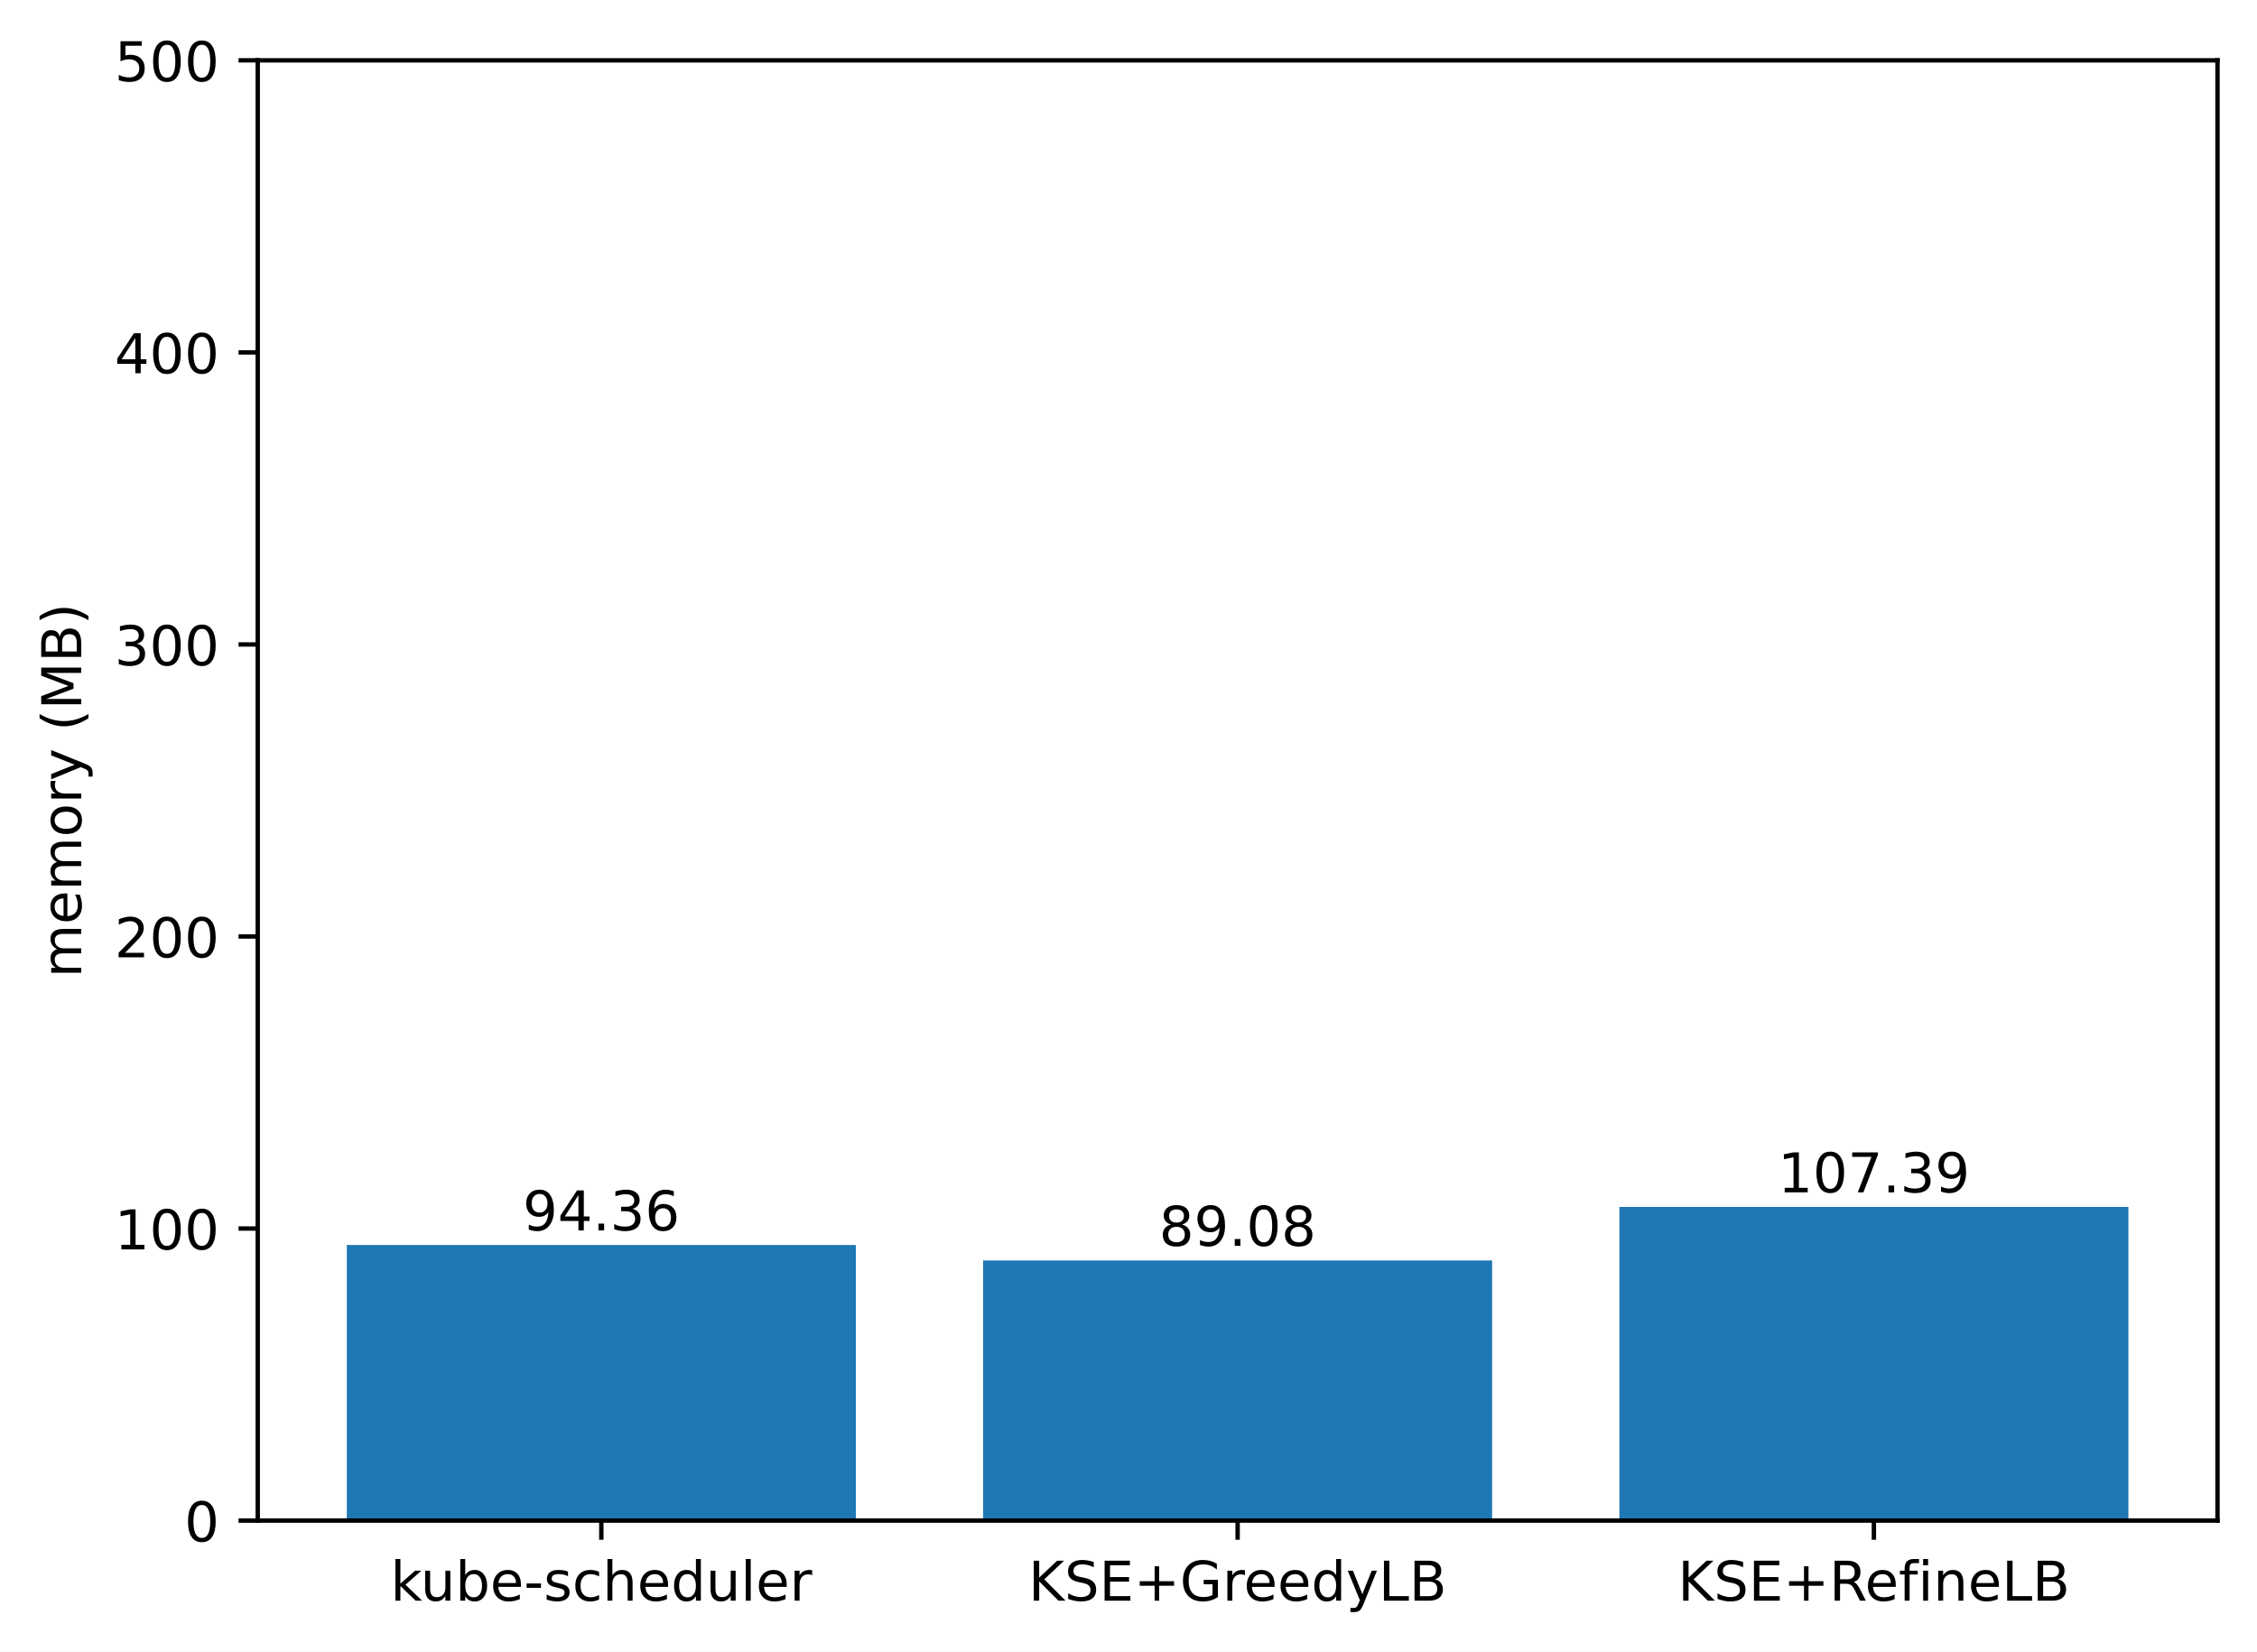
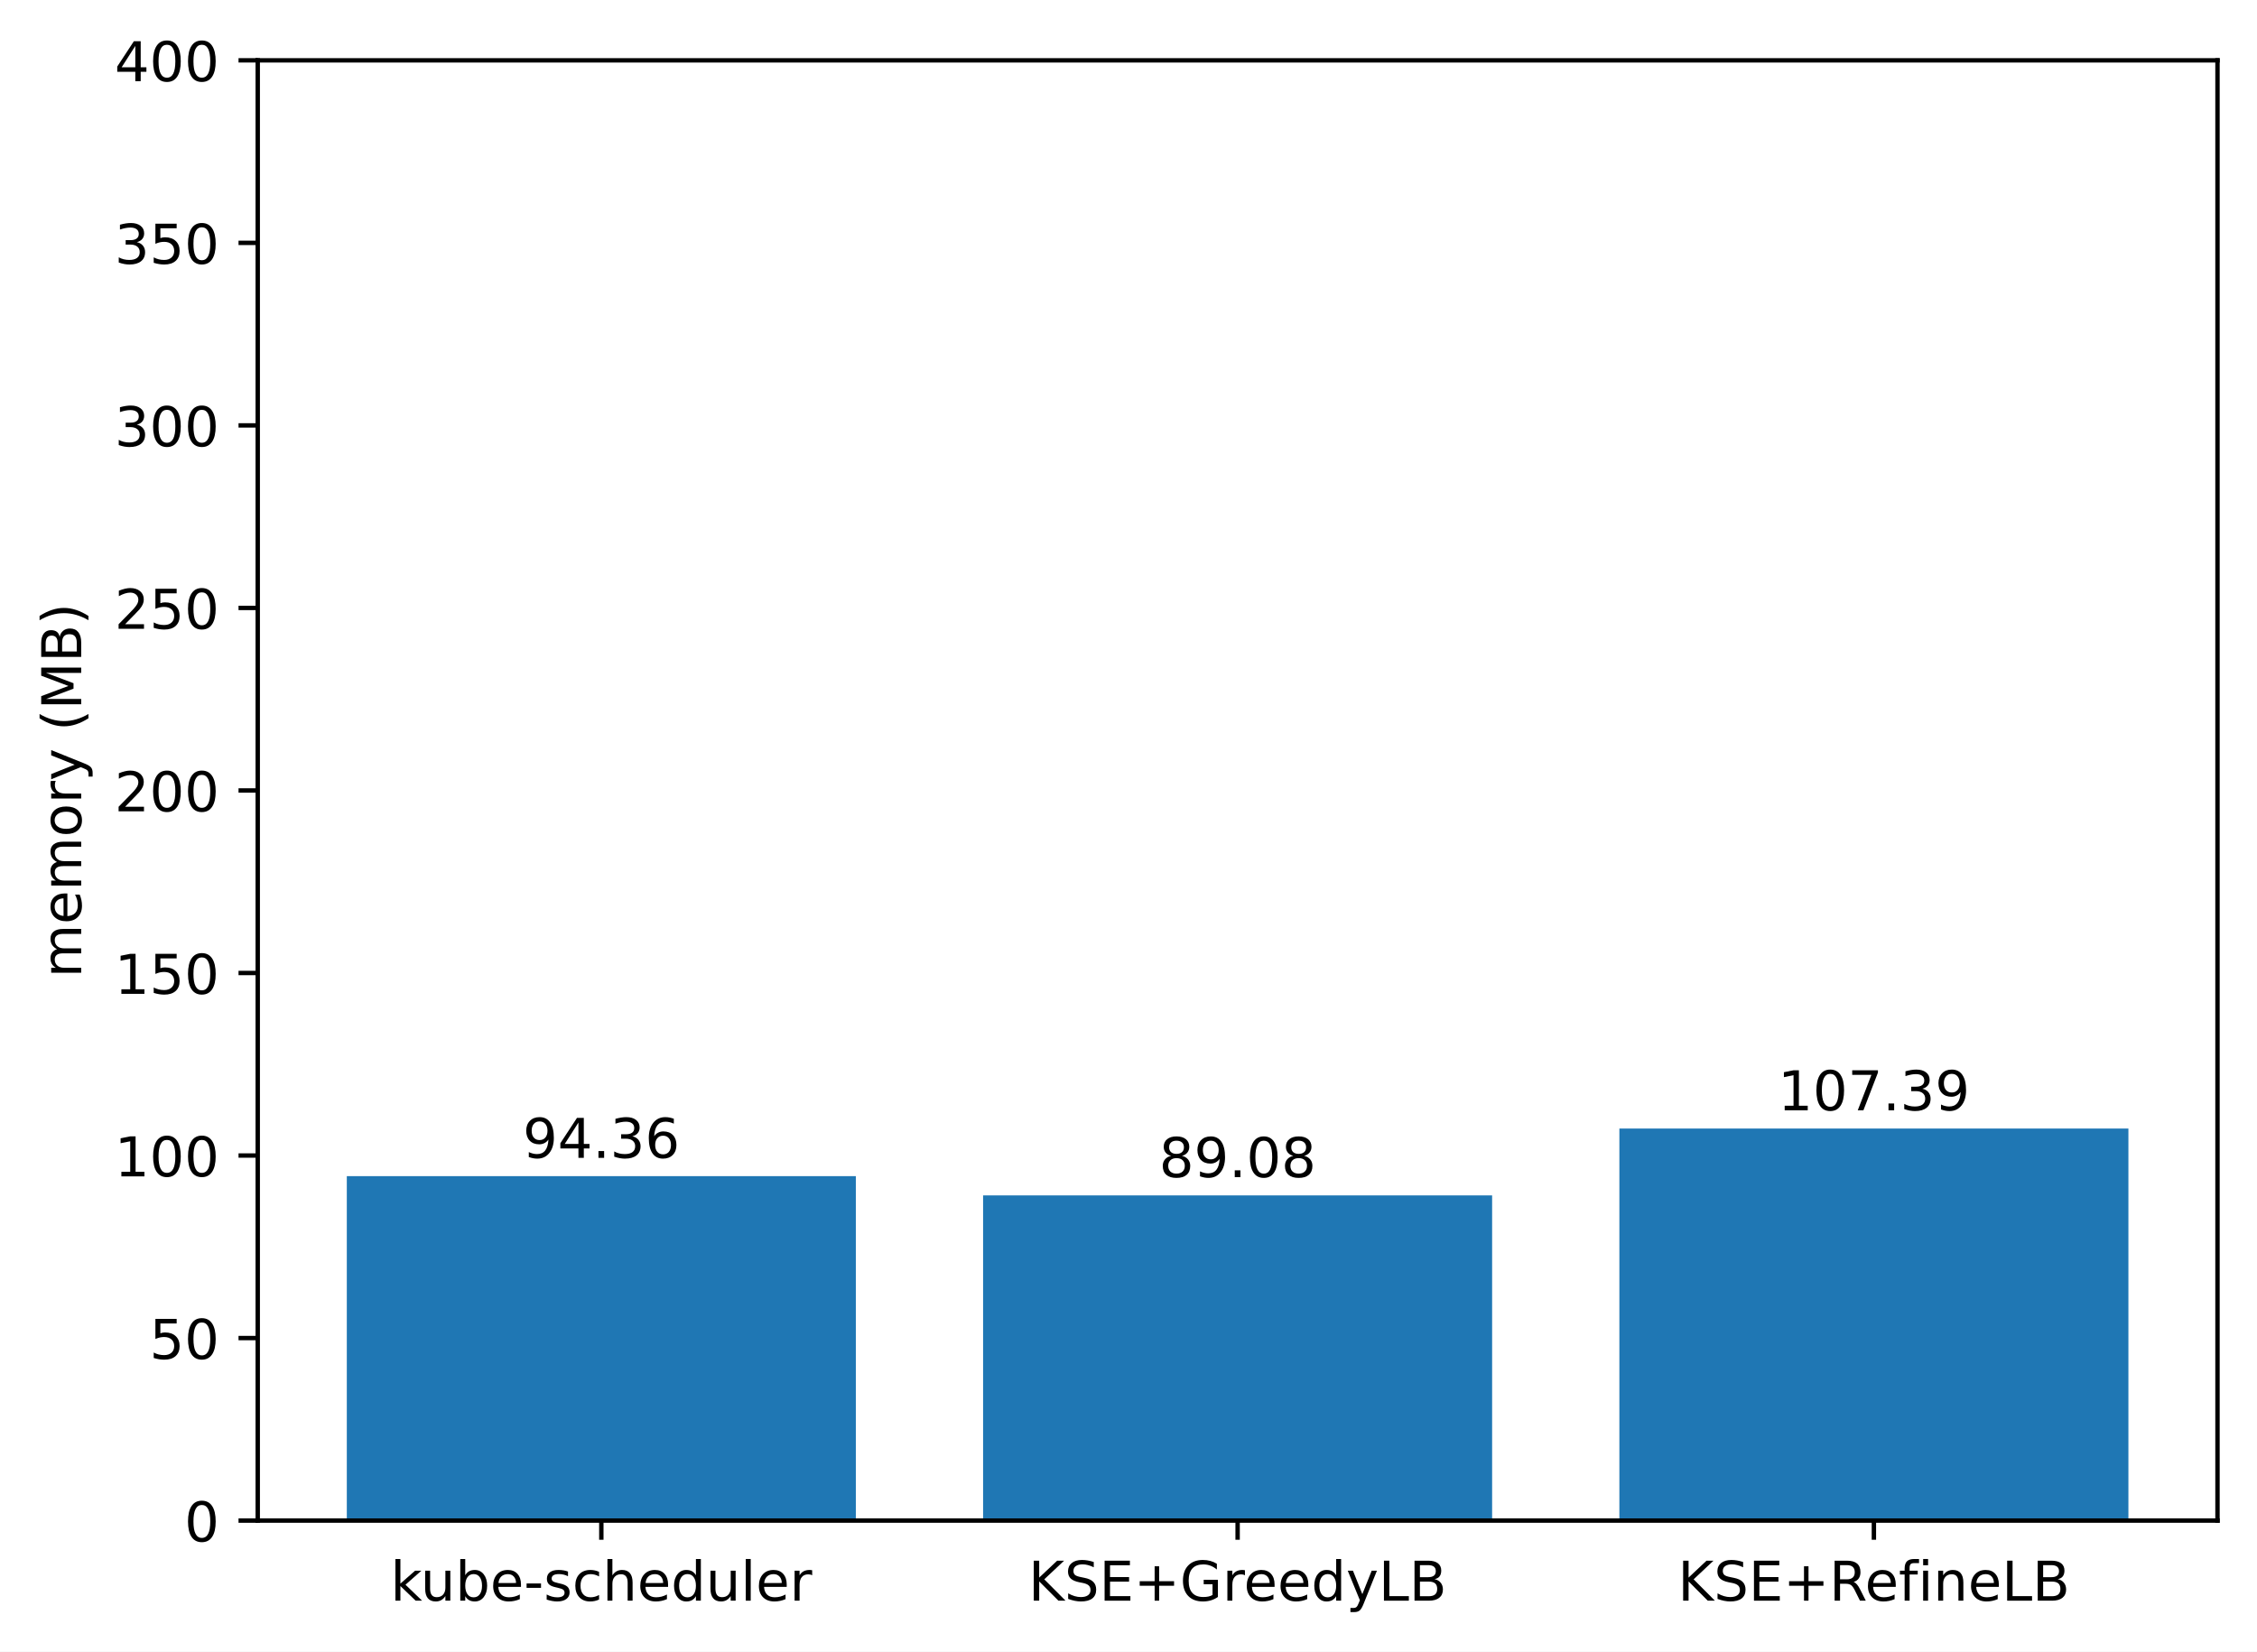
<svg xmlns="http://www.w3.org/2000/svg" xmlns:xlink="http://www.w3.org/1999/xlink" width="411.286pt" height="300.989pt" viewBox="0 0 411.286 300.989" version="1.1">
  <defs>
    <style type="text/css">*{stroke-linejoin: round; stroke-linecap: butt}</style>
  </defs>
  <g id="figure_1">
    <g id="patch_1">
      <path d="M 0 300.989  L 411.286 300.989  L 411.286 0  L 0 0  z " style="fill: #ffffff" />
    </g>
    <g id="axes_1">
      <g id="patch_2">
        <path d="M 46.966 277.111  L 404.086 277.111  L 404.086 10.999  L 46.966 10.999  z " style="fill: #ffffff" />
      </g>
      <g id="patch_3">
-         <path d="M 63.198 277.111  L 155.957 277.111  L 155.957 226.891  L 63.198 226.891  z " clip-path="url(#p5ba25f29a5)" style="fill: #1f77b4" />
+         <path d="M 63.198 277.111  L 155.957 277.111  L 155.957 214.335  L 63.198 214.335  z " clip-path="url(#p5df89309d5)" style="fill: #1f77b4" />
      </g>
      <g id="patch_4">
-         <path d="M 179.146 277.111  L 271.905 277.111  L 271.905 229.701  L 179.146 229.701  z " clip-path="url(#p5ba25f29a5)" style="fill: #1f77b4" />
+         <path d="M 179.146 277.111  L 271.905 277.111  L 271.905 217.848  L 179.146 217.848  z " clip-path="url(#p5df89309d5)" style="fill: #1f77b4" />
      </g>
      <g id="patch_5">
-         <path d="M 295.094 277.111  L 387.853 277.111  L 387.853 219.956  L 295.094 219.956  z " clip-path="url(#p5ba25f29a5)" style="fill: #1f77b4" />
+         <path d="M 295.094 277.111  L 387.853 277.111  L 387.853 205.667  L 295.094 205.667  z " clip-path="url(#p5df89309d5)" style="fill: #1f77b4" />
      </g>
      <g id="matplotlib.axis_1">
        <g id="xtick_1">
          <g id="line2d_1">
            <defs>
-               <path id="m36a732ea11" d="M 0 0  L 0 3.5  " style="stroke: #000000; stroke-width: 0.8" />
+               <path id="m794894a4da" d="M 0 0  L 0 3.5  " style="stroke: #000000; stroke-width: 0.8" />
            </defs>
            <g>
-               <use xlink:href="#m36a732ea11" x="109.578" y="277.111" style="stroke: #000000; stroke-width: 0.8" />
+               <use xlink:href="#m794894a4da" x="109.578" y="277.111" style="stroke: #000000; stroke-width: 0.8" />
            </g>
          </g>
          <g id="text_1">
            <g transform="translate(71.15179 291.7097)scale(0.1 -0.1)">
              <defs>
                <path id="DejaVuSans-6b" d="M 581 4863  L 1159 4863  L 1159 1991  L 2875 3500  L 3609 3500  L 1753 1863  L 3688 0  L 2938 0  L 1159 1709  L 1159 0  L 581 0  L 581 4863  z " transform="scale(0.015625)" />
                <path id="DejaVuSans-75" d="M 544 1381  L 544 3500  L 1119 3500  L 1119 1403  Q 1119 906 1312 657  Q 1506 409 1894 409  Q 2359 409 2629 706  Q 2900 1003 2900 1516  L 2900 3500  L 3475 3500  L 3475 0  L 2900 0  L 2900 538  Q 2691 219 2414 64  Q 2138 -91 1772 -91  Q 1169 -91 856 284  Q 544 659 544 1381  z M 1991 3584  L 1991 3584  z " transform="scale(0.015625)" />
                <path id="DejaVuSans-62" d="M 3116 1747  Q 3116 2381 2855 2742  Q 2594 3103 2138 3103  Q 1681 3103 1420 2742  Q 1159 2381 1159 1747  Q 1159 1113 1420 752  Q 1681 391 2138 391  Q 2594 391 2855 752  Q 3116 1113 3116 1747  z M 1159 2969  Q 1341 3281 1617 3432  Q 1894 3584 2278 3584  Q 2916 3584 3314 3078  Q 3713 2572 3713 1747  Q 3713 922 3314 415  Q 2916 -91 2278 -91  Q 1894 -91 1617 61  Q 1341 213 1159 525  L 1159 0  L 581 0  L 581 4863  L 1159 4863  L 1159 2969  z " transform="scale(0.015625)" />
                <path id="DejaVuSans-65" d="M 3597 1894  L 3597 1613  L 953 1613  Q 991 1019 1311 708  Q 1631 397 2203 397  Q 2534 397 2845 478  Q 3156 559 3463 722  L 3463 178  Q 3153 47 2828 -22  Q 2503 -91 2169 -91  Q 1331 -91 842 396  Q 353 884 353 1716  Q 353 2575 817 3079  Q 1281 3584 2069 3584  Q 2775 3584 3186 3129  Q 3597 2675 3597 1894  z M 3022 2063  Q 3016 2534 2758 2815  Q 2500 3097 2075 3097  Q 1594 3097 1305 2825  Q 1016 2553 972 2059  L 3022 2063  z " transform="scale(0.015625)" />
                <path id="DejaVuSans-2d" d="M 313 2009  L 1997 2009  L 1997 1497  L 313 1497  L 313 2009  z " transform="scale(0.015625)" />
                <path id="DejaVuSans-73" d="M 2834 3397  L 2834 2853  Q 2591 2978 2328 3040  Q 2066 3103 1784 3103  Q 1356 3103 1142 2972  Q 928 2841 928 2578  Q 928 2378 1081 2264  Q 1234 2150 1697 2047  L 1894 2003  Q 2506 1872 2764 1633  Q 3022 1394 3022 966  Q 3022 478 2636 193  Q 2250 -91 1575 -91  Q 1294 -91 989 -36  Q 684 19 347 128  L 347 722  Q 666 556 975 473  Q 1284 391 1588 391  Q 1994 391 2212 530  Q 2431 669 2431 922  Q 2431 1156 2273 1281  Q 2116 1406 1581 1522  L 1381 1569  Q 847 1681 609 1914  Q 372 2147 372 2553  Q 372 3047 722 3315  Q 1072 3584 1716 3584  Q 2034 3584 2315 3537  Q 2597 3491 2834 3397  z " transform="scale(0.015625)" />
                <path id="DejaVuSans-63" d="M 3122 3366  L 3122 2828  Q 2878 2963 2633 3030  Q 2388 3097 2138 3097  Q 1578 3097 1268 2742  Q 959 2388 959 1747  Q 959 1106 1268 751  Q 1578 397 2138 397  Q 2388 397 2633 464  Q 2878 531 3122 666  L 3122 134  Q 2881 22 2623 -34  Q 2366 -91 2075 -91  Q 1284 -91 818 406  Q 353 903 353 1747  Q 353 2603 823 3093  Q 1294 3584 2113 3584  Q 2378 3584 2631 3529  Q 2884 3475 3122 3366  z " transform="scale(0.015625)" />
                <path id="DejaVuSans-68" d="M 3513 2113  L 3513 0  L 2938 0  L 2938 2094  Q 2938 2591 2744 2837  Q 2550 3084 2163 3084  Q 1697 3084 1428 2787  Q 1159 2491 1159 1978  L 1159 0  L 581 0  L 581 4863  L 1159 4863  L 1159 2956  Q 1366 3272 1645 3428  Q 1925 3584 2291 3584  Q 2894 3584 3203 3211  Q 3513 2838 3513 2113  z " transform="scale(0.015625)" />
                <path id="DejaVuSans-64" d="M 2906 2969  L 2906 4863  L 3481 4863  L 3481 0  L 2906 0  L 2906 525  Q 2725 213 2448 61  Q 2172 -91 1784 -91  Q 1150 -91 751 415  Q 353 922 353 1747  Q 353 2572 751 3078  Q 1150 3584 1784 3584  Q 2172 3584 2448 3432  Q 2725 3281 2906 2969  z M 947 1747  Q 947 1113 1208 752  Q 1469 391 1925 391  Q 2381 391 2643 752  Q 2906 1113 2906 1747  Q 2906 2381 2643 2742  Q 2381 3103 1925 3103  Q 1469 3103 1208 2742  Q 947 2381 947 1747  z " transform="scale(0.015625)" />
                <path id="DejaVuSans-6c" d="M 603 4863  L 1178 4863  L 1178 0  L 603 0  L 603 4863  z " transform="scale(0.015625)" />
                <path id="DejaVuSans-72" d="M 2631 2963  Q 2534 3019 2420 3045  Q 2306 3072 2169 3072  Q 1681 3072 1420 2755  Q 1159 2438 1159 1844  L 1159 0  L 581 0  L 581 3500  L 1159 3500  L 1159 2956  Q 1341 3275 1631 3429  Q 1922 3584 2338 3584  Q 2397 3584 2469 3576  Q 2541 3569 2628 3553  L 2631 2963  z " transform="scale(0.015625)" />
              </defs>
              <use xlink:href="#DejaVuSans-6b" />
              <use xlink:href="#DejaVuSans-75" x="54.785" />
              <use xlink:href="#DejaVuSans-62" x="118.164" />
              <use xlink:href="#DejaVuSans-65" x="181.641" />
              <use xlink:href="#DejaVuSans-2d" x="243.164" />
              <use xlink:href="#DejaVuSans-73" x="279.248" />
              <use xlink:href="#DejaVuSans-63" x="331.348" />
              <use xlink:href="#DejaVuSans-68" x="386.328" />
              <use xlink:href="#DejaVuSans-65" x="449.707" />
              <use xlink:href="#DejaVuSans-64" x="511.23" />
              <use xlink:href="#DejaVuSans-75" x="574.707" />
              <use xlink:href="#DejaVuSans-6c" x="638.086" />
              <use xlink:href="#DejaVuSans-65" x="665.869" />
              <use xlink:href="#DejaVuSans-72" x="727.393" />
            </g>
          </g>
        </g>
        <g id="xtick_2">
          <g id="line2d_2">
            <g>
-               <use xlink:href="#m36a732ea11" x="225.526" y="277.111" style="stroke: #000000; stroke-width: 0.8" />
+               <use xlink:href="#m794894a4da" x="225.526" y="277.111" style="stroke: #000000; stroke-width: 0.8" />
            </g>
          </g>
          <g id="text_2">
            <g transform="translate(187.403 291.7097)scale(0.1 -0.1)">
              <defs>
                <path id="DejaVuSans-4b" d="M 628 4666  L 1259 4666  L 1259 2694  L 3353 4666  L 4166 4666  L 1850 2491  L 4331 0  L 3500 0  L 1259 2247  L 1259 0  L 628 0  L 628 4666  z " transform="scale(0.015625)" />
                <path id="DejaVuSans-53" d="M 3425 4513  L 3425 3897  Q 3066 4069 2747 4153  Q 2428 4238 2131 4238  Q 1616 4238 1336 4038  Q 1056 3838 1056 3469  Q 1056 3159 1242 3001  Q 1428 2844 1947 2747  L 2328 2669  Q 3034 2534 3370 2195  Q 3706 1856 3706 1288  Q 3706 609 3251 259  Q 2797 -91 1919 -91  Q 1588 -91 1214 -16  Q 841 59 441 206  L 441 856  Q 825 641 1194 531  Q 1563 422 1919 422  Q 2459 422 2753 634  Q 3047 847 3047 1241  Q 3047 1584 2836 1778  Q 2625 1972 2144 2069  L 1759 2144  Q 1053 2284 737 2584  Q 422 2884 422 3419  Q 422 4038 858 4394  Q 1294 4750 2059 4750  Q 2388 4750 2728 4690  Q 3069 4631 3425 4513  z " transform="scale(0.015625)" />
                <path id="DejaVuSans-45" d="M 628 4666  L 3578 4666  L 3578 4134  L 1259 4134  L 1259 2753  L 3481 2753  L 3481 2222  L 1259 2222  L 1259 531  L 3634 531  L 3634 0  L 628 0  L 628 4666  z " transform="scale(0.015625)" />
                <path id="DejaVuSans-2b" d="M 2944 4013  L 2944 2272  L 4684 2272  L 4684 1741  L 2944 1741  L 2944 0  L 2419 0  L 2419 1741  L 678 1741  L 678 2272  L 2419 2272  L 2419 4013  L 2944 4013  z " transform="scale(0.015625)" />
                <path id="DejaVuSans-47" d="M 3809 666  L 3809 1919  L 2778 1919  L 2778 2438  L 4434 2438  L 4434 434  Q 4069 175 3628 42  Q 3188 -91 2688 -91  Q 1594 -91 976 548  Q 359 1188 359 2328  Q 359 3472 976 4111  Q 1594 4750 2688 4750  Q 3144 4750 3555 4637  Q 3966 4525 4313 4306  L 4313 3634  Q 3963 3931 3569 4081  Q 3175 4231 2741 4231  Q 1884 4231 1454 3753  Q 1025 3275 1025 2328  Q 1025 1384 1454 906  Q 1884 428 2741 428  Q 3075 428 3337 486  Q 3600 544 3809 666  z " transform="scale(0.015625)" />
                <path id="DejaVuSans-79" d="M 2059 -325  Q 1816 -950 1584 -1140  Q 1353 -1331 966 -1331  L 506 -1331  L 506 -850  L 844 -850  Q 1081 -850 1212 -737  Q 1344 -625 1503 -206  L 1606 56  L 191 3500  L 800 3500  L 1894 763  L 2988 3500  L 3597 3500  L 2059 -325  z " transform="scale(0.015625)" />
                <path id="DejaVuSans-4c" d="M 628 4666  L 1259 4666  L 1259 531  L 3531 531  L 3531 0  L 628 0  L 628 4666  z " transform="scale(0.015625)" />
                <path id="DejaVuSans-42" d="M 1259 2228  L 1259 519  L 2272 519  Q 2781 519 3026 730  Q 3272 941 3272 1375  Q 3272 1813 3026 2020  Q 2781 2228 2272 2228  L 1259 2228  z M 1259 4147  L 1259 2741  L 2194 2741  Q 2656 2741 2882 2914  Q 3109 3088 3109 3444  Q 3109 3797 2882 3972  Q 2656 4147 2194 4147  L 1259 4147  z M 628 4666  L 2241 4666  Q 2963 4666 3353 4366  Q 3744 4066 3744 3513  Q 3744 3084 3544 2831  Q 3344 2578 2956 2516  Q 3422 2416 3680 2098  Q 3938 1781 3938 1306  Q 3938 681 3513 340  Q 3088 0 2303 0  L 628 0  L 628 4666  z " transform="scale(0.015625)" />
              </defs>
              <use xlink:href="#DejaVuSans-4b" />
              <use xlink:href="#DejaVuSans-53" x="65.576" />
              <use xlink:href="#DejaVuSans-45" x="129.053" />
              <use xlink:href="#DejaVuSans-2b" x="192.236" />
              <use xlink:href="#DejaVuSans-47" x="276.025" />
              <use xlink:href="#DejaVuSans-72" x="353.516" />
              <use xlink:href="#DejaVuSans-65" x="392.379" />
              <use xlink:href="#DejaVuSans-65" x="453.902" />
              <use xlink:href="#DejaVuSans-64" x="515.426" />
              <use xlink:href="#DejaVuSans-79" x="578.902" />
              <use xlink:href="#DejaVuSans-4c" x="638.082" />
              <use xlink:href="#DejaVuSans-42" x="693.795" />
            </g>
          </g>
        </g>
        <g id="xtick_3">
          <g id="line2d_3">
            <g>
-               <use xlink:href="#m36a732ea11" x="341.474" y="277.111" style="stroke: #000000; stroke-width: 0.8" />
+               <use xlink:href="#m794894a4da" x="341.474" y="277.111" style="stroke: #000000; stroke-width: 0.8" />
            </g>
          </g>
          <g id="text_3">
            <g transform="translate(305.7346 291.7097)scale(0.1 -0.1)">
              <defs>
                <path id="DejaVuSans-52" d="M 2841 2188  Q 3044 2119 3236 1894  Q 3428 1669 3622 1275  L 4263 0  L 3584 0  L 2988 1197  Q 2756 1666 2539 1819  Q 2322 1972 1947 1972  L 1259 1972  L 1259 0  L 628 0  L 628 4666  L 2053 4666  Q 2853 4666 3247 4331  Q 3641 3997 3641 3322  Q 3641 2881 3436 2590  Q 3231 2300 2841 2188  z M 1259 4147  L 1259 2491  L 2053 2491  Q 2509 2491 2742 2702  Q 2975 2913 2975 3322  Q 2975 3731 2742 3939  Q 2509 4147 2053 4147  L 1259 4147  z " transform="scale(0.015625)" />
                <path id="DejaVuSans-66" d="M 2375 4863  L 2375 4384  L 1825 4384  Q 1516 4384 1395 4259  Q 1275 4134 1275 3809  L 1275 3500  L 2222 3500  L 2222 3053  L 1275 3053  L 1275 0  L 697 0  L 697 3053  L 147 3053  L 147 3500  L 697 3500  L 697 3744  Q 697 4328 969 4595  Q 1241 4863 1831 4863  L 2375 4863  z " transform="scale(0.015625)" />
                <path id="DejaVuSans-69" d="M 603 3500  L 1178 3500  L 1178 0  L 603 0  L 603 3500  z M 603 4863  L 1178 4863  L 1178 4134  L 603 4134  L 603 4863  z " transform="scale(0.015625)" />
                <path id="DejaVuSans-6e" d="M 3513 2113  L 3513 0  L 2938 0  L 2938 2094  Q 2938 2591 2744 2837  Q 2550 3084 2163 3084  Q 1697 3084 1428 2787  Q 1159 2491 1159 1978  L 1159 0  L 581 0  L 581 3500  L 1159 3500  L 1159 2956  Q 1366 3272 1645 3428  Q 1925 3584 2291 3584  Q 2894 3584 3203 3211  Q 3513 2838 3513 2113  z " transform="scale(0.015625)" />
              </defs>
              <use xlink:href="#DejaVuSans-4b" />
              <use xlink:href="#DejaVuSans-53" x="65.576" />
              <use xlink:href="#DejaVuSans-45" x="129.053" />
              <use xlink:href="#DejaVuSans-2b" x="192.236" />
              <use xlink:href="#DejaVuSans-52" x="276.025" />
              <use xlink:href="#DejaVuSans-65" x="341.008" />
              <use xlink:href="#DejaVuSans-66" x="402.531" />
              <use xlink:href="#DejaVuSans-69" x="437.736" />
              <use xlink:href="#DejaVuSans-6e" x="465.52" />
              <use xlink:href="#DejaVuSans-65" x="528.898" />
              <use xlink:href="#DejaVuSans-4c" x="590.422" />
              <use xlink:href="#DejaVuSans-42" x="646.135" />
            </g>
          </g>
        </g>
      </g>
      <g id="matplotlib.axis_2">
        <g id="ytick_1">
          <g id="line2d_4">
            <defs>
-               <path id="m56559dc655" d="M 0 0  L -3.5 0  " style="stroke: #000000; stroke-width: 0.8" />
+               <path id="m1cbbbb241d" d="M 0 0  L -3.5 0  " style="stroke: #000000; stroke-width: 0.8" />
            </defs>
            <g>
-               <use xlink:href="#m56559dc655" x="46.966" y="277.111" style="stroke: #000000; stroke-width: 0.8" />
+               <use xlink:href="#m1cbbbb241d" x="46.966" y="277.111" style="stroke: #000000; stroke-width: 0.8" />
            </g>
          </g>
          <g id="text_4">
            <g transform="translate(33.60312 280.9104)scale(0.1 -0.1)">
              <defs>
                <path id="DejaVuSans-30" d="M 2034 4250  Q 1547 4250 1301 3770  Q 1056 3291 1056 2328  Q 1056 1369 1301 889  Q 1547 409 2034 409  Q 2525 409 2770 889  Q 3016 1369 3016 2328  Q 3016 3291 2770 3770  Q 2525 4250 2034 4250  z M 2034 4750  Q 2819 4750 3233 4129  Q 3647 3509 3647 2328  Q 3647 1150 3233 529  Q 2819 -91 2034 -91  Q 1250 -91 836 529  Q 422 1150 422 2328  Q 422 3509 836 4129  Q 1250 4750 2034 4750  z " transform="scale(0.015625)" />
              </defs>
              <use xlink:href="#DejaVuSans-30" />
            </g>
          </g>
        </g>
        <g id="ytick_2">
          <g id="line2d_5">
            <g>
-               <use xlink:href="#m56559dc655" x="46.966" y="223.889" style="stroke: #000000; stroke-width: 0.8" />
+               <use xlink:href="#m1cbbbb241d" x="46.966" y="243.847" style="stroke: #000000; stroke-width: 0.8" />
            </g>
          </g>
          <g id="text_5">
-             <g transform="translate(20.87813 227.688)scale(0.1 -0.1)">
-               <defs>
-                 <path id="DejaVuSans-31" d="M 794 531  L 1825 531  L 1825 4091  L 703 3866  L 703 4441  L 1819 4666  L 2450 4666  L 2450 531  L 3481 531  L 3481 0  L 794 0  L 794 531  z " transform="scale(0.015625)" />
-               </defs>
-               <use xlink:href="#DejaVuSans-31" />
-               <use xlink:href="#DejaVuSans-30" x="63.623" />
-               <use xlink:href="#DejaVuSans-30" x="127.246" />
+             <g transform="translate(27.24063 247.6464)scale(0.1 -0.1)">
+               <defs>
+                 <path id="DejaVuSans-35" d="M 691 4666  L 3169 4666  L 3169 4134  L 1269 4134  L 1269 2991  Q 1406 3038 1543 3061  Q 1681 3084 1819 3084  Q 2600 3084 3056 2656  Q 3513 2228 3513 1497  Q 3513 744 3044 326  Q 2575 -91 1722 -91  Q 1428 -91 1123 -41  Q 819 9 494 109  L 494 744  Q 775 591 1075 516  Q 1375 441 1709 441  Q 2250 441 2565 725  Q 2881 1009 2881 1497  Q 2881 1984 2565 2268  Q 2250 2553 1709 2553  Q 1456 2553 1204 2497  Q 953 2441 691 2322  L 691 4666  z " transform="scale(0.015625)" />
+               </defs>
+               <use xlink:href="#DejaVuSans-35" />
+               <use xlink:href="#DejaVuSans-30" x="63.623" />
            </g>
          </g>
        </g>
        <g id="ytick_3">
          <g id="line2d_6">
            <g>
-               <use xlink:href="#m56559dc655" x="46.966" y="170.666" style="stroke: #000000; stroke-width: 0.8" />
+               <use xlink:href="#m1cbbbb241d" x="46.966" y="210.583" style="stroke: #000000; stroke-width: 0.8" />
            </g>
          </g>
          <g id="text_6">
-             <g transform="translate(20.87813 174.4656)scale(0.1 -0.1)">
-               <defs>
-                 <path id="DejaVuSans-32" d="M 1228 531  L 3431 531  L 3431 0  L 469 0  L 469 531  Q 828 903 1448 1529  Q 2069 2156 2228 2338  Q 2531 2678 2651 2914  Q 2772 3150 2772 3378  Q 2772 3750 2511 3984  Q 2250 4219 1831 4219  Q 1534 4219 1204 4116  Q 875 4013 500 3803  L 500 4441  Q 881 4594 1212 4672  Q 1544 4750 1819 4750  Q 2544 4750 2975 4387  Q 3406 4025 3406 3419  Q 3406 3131 3298 2873  Q 3191 2616 2906 2266  Q 2828 2175 2409 1742  Q 1991 1309 1228 531  z " transform="scale(0.015625)" />
-               </defs>
-               <use xlink:href="#DejaVuSans-32" />
+             <g transform="translate(20.87813 214.3824)scale(0.1 -0.1)">
+               <defs>
+                 <path id="DejaVuSans-31" d="M 794 531  L 1825 531  L 1825 4091  L 703 3866  L 703 4441  L 1819 4666  L 2450 4666  L 2450 531  L 3481 531  L 3481 0  L 794 0  L 794 531  z " transform="scale(0.015625)" />
+               </defs>
+               <use xlink:href="#DejaVuSans-31" />
              <use xlink:href="#DejaVuSans-30" x="63.623" />
              <use xlink:href="#DejaVuSans-30" x="127.246" />
            </g>
          </g>
        </g>
        <g id="ytick_4">
          <g id="line2d_7">
            <g>
-               <use xlink:href="#m56559dc655" x="46.966" y="117.444" style="stroke: #000000; stroke-width: 0.8" />
+               <use xlink:href="#m1cbbbb241d" x="46.966" y="177.319" style="stroke: #000000; stroke-width: 0.8" />
            </g>
          </g>
          <g id="text_7">
-             <g transform="translate(20.87813 121.2432)scale(0.1 -0.1)">
-               <defs>
-                 <path id="DejaVuSans-33" d="M 2597 2516  Q 3050 2419 3304 2112  Q 3559 1806 3559 1356  Q 3559 666 3084 287  Q 2609 -91 1734 -91  Q 1441 -91 1130 -33  Q 819 25 488 141  L 488 750  Q 750 597 1062 519  Q 1375 441 1716 441  Q 2309 441 2620 675  Q 2931 909 2931 1356  Q 2931 1769 2642 2001  Q 2353 2234 1838 2234  L 1294 2234  L 1294 2753  L 1863 2753  Q 2328 2753 2575 2939  Q 2822 3125 2822 3475  Q 2822 3834 2567 4026  Q 2313 4219 1838 4219  Q 1578 4219 1281 4162  Q 984 4106 628 3988  L 628 4550  Q 988 4650 1302 4700  Q 1616 4750 1894 4750  Q 2613 4750 3031 4423  Q 3450 4097 3450 3541  Q 3450 3153 3228 2886  Q 3006 2619 2597 2516  z " transform="scale(0.015625)" />
-               </defs>
-               <use xlink:href="#DejaVuSans-33" />
-               <use xlink:href="#DejaVuSans-30" x="63.623" />
+             <g transform="translate(20.87813 181.1184)scale(0.1 -0.1)">
+               <use xlink:href="#DejaVuSans-31" />
+               <use xlink:href="#DejaVuSans-35" x="63.623" />
              <use xlink:href="#DejaVuSans-30" x="127.246" />
            </g>
          </g>
        </g>
        <g id="ytick_5">
          <g id="line2d_8">
            <g>
-               <use xlink:href="#m56559dc655" x="46.966" y="64.222" style="stroke: #000000; stroke-width: 0.8" />
+               <use xlink:href="#m1cbbbb241d" x="46.966" y="144.055" style="stroke: #000000; stroke-width: 0.8" />
            </g>
          </g>
          <g id="text_8">
-             <g transform="translate(20.87813 68.02084)scale(0.1 -0.1)">
-               <defs>
-                 <path id="DejaVuSans-34" d="M 2419 4116  L 825 1625  L 2419 1625  L 2419 4116  z M 2253 4666  L 3047 4666  L 3047 1625  L 3713 1625  L 3713 1100  L 3047 1100  L 3047 0  L 2419 0  L 2419 1100  L 313 1100  L 313 1709  L 2253 4666  z " transform="scale(0.015625)" />
-               </defs>
-               <use xlink:href="#DejaVuSans-34" />
+             <g transform="translate(20.87813 147.8544)scale(0.1 -0.1)">
+               <defs>
+                 <path id="DejaVuSans-32" d="M 1228 531  L 3431 531  L 3431 0  L 469 0  L 469 531  Q 828 903 1448 1529  Q 2069 2156 2228 2338  Q 2531 2678 2651 2914  Q 2772 3150 2772 3378  Q 2772 3750 2511 3984  Q 2250 4219 1831 4219  Q 1534 4219 1204 4116  Q 875 4013 500 3803  L 500 4441  Q 881 4594 1212 4672  Q 1544 4750 1819 4750  Q 2544 4750 2975 4387  Q 3406 4025 3406 3419  Q 3406 3131 3298 2873  Q 3191 2616 2906 2266  Q 2828 2175 2409 1742  Q 1991 1309 1228 531  z " transform="scale(0.015625)" />
+               </defs>
+               <use xlink:href="#DejaVuSans-32" />
              <use xlink:href="#DejaVuSans-30" x="63.623" />
              <use xlink:href="#DejaVuSans-30" x="127.246" />
            </g>
          </g>
        </g>
        <g id="ytick_6">
          <g id="line2d_9">
            <g>
-               <use xlink:href="#m56559dc655" x="46.966" y="10.999" style="stroke: #000000; stroke-width: 0.8" />
+               <use xlink:href="#m1cbbbb241d" x="46.966" y="110.791" style="stroke: #000000; stroke-width: 0.8" />
            </g>
          </g>
          <g id="text_9">
+             <g transform="translate(20.87813 114.5904)scale(0.1 -0.1)">
+               <use xlink:href="#DejaVuSans-32" />
+               <use xlink:href="#DejaVuSans-35" x="63.623" />
+               <use xlink:href="#DejaVuSans-30" x="127.246" />
+             </g>
+           </g>
+         </g>
+         <g id="ytick_7">
+           <g id="line2d_10">
+             <g>
+               <use xlink:href="#m1cbbbb241d" x="46.966" y="77.527" style="stroke: #000000; stroke-width: 0.8" />
+             </g>
+           </g>
+           <g id="text_10">
+             <g transform="translate(20.87813 81.32644)scale(0.1 -0.1)">
+               <defs>
+                 <path id="DejaVuSans-33" d="M 2597 2516  Q 3050 2419 3304 2112  Q 3559 1806 3559 1356  Q 3559 666 3084 287  Q 2609 -91 1734 -91  Q 1441 -91 1130 -33  Q 819 25 488 141  L 488 750  Q 750 597 1062 519  Q 1375 441 1716 441  Q 2309 441 2620 675  Q 2931 909 2931 1356  Q 2931 1769 2642 2001  Q 2353 2234 1838 2234  L 1294 2234  L 1294 2753  L 1863 2753  Q 2328 2753 2575 2939  Q 2822 3125 2822 3475  Q 2822 3834 2567 4026  Q 2313 4219 1838 4219  Q 1578 4219 1281 4162  Q 984 4106 628 3988  L 628 4550  Q 988 4650 1302 4700  Q 1616 4750 1894 4750  Q 2613 4750 3031 4423  Q 3450 4097 3450 3541  Q 3450 3153 3228 2886  Q 3006 2619 2597 2516  z " transform="scale(0.015625)" />
+               </defs>
+               <use xlink:href="#DejaVuSans-33" />
+               <use xlink:href="#DejaVuSans-30" x="63.623" />
+               <use xlink:href="#DejaVuSans-30" x="127.246" />
+             </g>
+           </g>
+         </g>
+         <g id="ytick_8">
+           <g id="line2d_11">
+             <g>
+               <use xlink:href="#m1cbbbb241d" x="46.966" y="44.263" style="stroke: #000000; stroke-width: 0.8" />
+             </g>
+           </g>
+           <g id="text_11">
+             <g transform="translate(20.87813 48.06244)scale(0.1 -0.1)">
+               <use xlink:href="#DejaVuSans-33" />
+               <use xlink:href="#DejaVuSans-35" x="63.623" />
+               <use xlink:href="#DejaVuSans-30" x="127.246" />
+             </g>
+           </g>
+         </g>
+         <g id="ytick_9">
+           <g id="line2d_12">
+             <g>
+               <use xlink:href="#m1cbbbb241d" x="46.966" y="10.999" style="stroke: #000000; stroke-width: 0.8" />
+             </g>
+           </g>
+           <g id="text_12">
            <g transform="translate(20.87813 14.79844)scale(0.1 -0.1)">
              <defs>
-                 <path id="DejaVuSans-35" d="M 691 4666  L 3169 4666  L 3169 4134  L 1269 4134  L 1269 2991  Q 1406 3038 1543 3061  Q 1681 3084 1819 3084  Q 2600 3084 3056 2656  Q 3513 2228 3513 1497  Q 3513 744 3044 326  Q 2575 -91 1722 -91  Q 1428 -91 1123 -41  Q 819 9 494 109  L 494 744  Q 775 591 1075 516  Q 1375 441 1709 441  Q 2250 441 2565 725  Q 2881 1009 2881 1497  Q 2881 1984 2565 2268  Q 2250 2553 1709 2553  Q 1456 2553 1204 2497  Q 953 2441 691 2322  L 691 4666  z " transform="scale(0.015625)" />
-               </defs>
-               <use xlink:href="#DejaVuSans-35" />
-               <use xlink:href="#DejaVuSans-30" x="63.623" />
-               <use xlink:href="#DejaVuSans-30" x="127.246" />
-             </g>
-           </g>
-         </g>
-         <g id="text_10">
+                 <path id="DejaVuSans-34" d="M 2419 4116  L 825 1625  L 2419 1625  L 2419 4116  z M 2253 4666  L 3047 4666  L 3047 1625  L 3713 1625  L 3713 1100  L 3047 1100  L 3047 0  L 2419 0  L 2419 1100  L 313 1100  L 313 1709  L 2253 4666  z " transform="scale(0.015625)" />
+               </defs>
+               <use xlink:href="#DejaVuSans-34" />
+               <use xlink:href="#DejaVuSans-30" x="63.623" />
+               <use xlink:href="#DejaVuSans-30" x="127.246" />
+             </g>
+           </g>
+         </g>
+         <g id="text_13">
          <g transform="translate(14.79844 178.1818)rotate(-90)scale(0.1 -0.1)">
            <defs>
              <path id="DejaVuSans-6d" d="M 3328 2828  Q 3544 3216 3844 3400  Q 4144 3584 4550 3584  Q 5097 3584 5394 3201  Q 5691 2819 5691 2113  L 5691 0  L 5113 0  L 5113 2094  Q 5113 2597 4934 2840  Q 4756 3084 4391 3084  Q 3944 3084 3684 2787  Q 3425 2491 3425 1978  L 3425 0  L 2847 0  L 2847 2094  Q 2847 2600 2669 2842  Q 2491 3084 2119 3084  Q 1678 3084 1418 2786  Q 1159 2488 1159 1978  L 1159 0  L 581 0  L 581 3500  L 1159 3500  L 1159 2956  Q 1356 3278 1631 3431  Q 1906 3584 2284 3584  Q 2666 3584 2933 3390  Q 3200 3197 3328 2828  z " transform="scale(0.015625)" />
              <path id="DejaVuSans-6f" d="M 1959 3097  Q 1497 3097 1228 2736  Q 959 2375 959 1747  Q 959 1119 1226 758  Q 1494 397 1959 397  Q 2419 397 2687 759  Q 2956 1122 2956 1747  Q 2956 2369 2687 2733  Q 2419 3097 1959 3097  z M 1959 3584  Q 2709 3584 3137 3096  Q 3566 2609 3566 1747  Q 3566 888 3137 398  Q 2709 -91 1959 -91  Q 1206 -91 779 398  Q 353 888 353 1747  Q 353 2609 779 3096  Q 1206 3584 1959 3584  z " transform="scale(0.015625)" />
              <path id="DejaVuSans-20" transform="scale(0.015625)" />
              <path id="DejaVuSans-28" d="M 1984 4856  Q 1566 4138 1362 3434  Q 1159 2731 1159 2009  Q 1159 1288 1364 580  Q 1569 -128 1984 -844  L 1484 -844  Q 1016 -109 783 600  Q 550 1309 550 2009  Q 550 2706 781 3412  Q 1013 4119 1484 4856  L 1984 4856  z " transform="scale(0.015625)" />
              <path id="DejaVuSans-4d" d="M 628 4666  L 1569 4666  L 2759 1491  L 3956 4666  L 4897 4666  L 4897 0  L 4281 0  L 4281 4097  L 3078 897  L 2444 897  L 1241 4097  L 1241 0  L 628 0  L 628 4666  z " transform="scale(0.015625)" />
              <path id="DejaVuSans-29" d="M 513 4856  L 1013 4856  Q 1481 4119 1714 3412  Q 1947 2706 1947 2009  Q 1947 1309 1714 600  Q 1481 -109 1013 -844  L 513 -844  Q 928 -128 1133 580  Q 1338 1288 1338 2009  Q 1338 2731 1133 3434  Q 928 4138 513 4856  z " transform="scale(0.015625)" />
            </defs>
            <use xlink:href="#DejaVuSans-6d" />
            <use xlink:href="#DejaVuSans-65" x="97.412" />
            <use xlink:href="#DejaVuSans-6d" x="158.936" />
            <use xlink:href="#DejaVuSans-6f" x="256.348" />
            <use xlink:href="#DejaVuSans-72" x="317.529" />
            <use xlink:href="#DejaVuSans-79" x="358.643" />
            <use xlink:href="#DejaVuSans-20" x="417.822" />
            <use xlink:href="#DejaVuSans-28" x="449.609" />
            <use xlink:href="#DejaVuSans-4d" x="488.623" />
            <use xlink:href="#DejaVuSans-42" x="574.902" />
            <use xlink:href="#DejaVuSans-29" x="643.506" />
          </g>
        </g>
      </g>
      <g id="patch_6">
        <path d="M 46.966 277.111  L 46.966 10.999  " style="fill: none; stroke: #000000; stroke-width: 0.8; stroke-linejoin: miter; stroke-linecap: square" />
      </g>
      <g id="patch_7">
        <path d="M 404.086 277.111  L 404.086 10.999  " style="fill: none; stroke: #000000; stroke-width: 0.8; stroke-linejoin: miter; stroke-linecap: square" />
      </g>
      <g id="patch_8">
        <path d="M 46.966 277.111  L 404.086 277.111  " style="fill: none; stroke: #000000; stroke-width: 0.8; stroke-linejoin: miter; stroke-linecap: square" />
      </g>
      <g id="patch_9">
        <path d="M 46.966 10.999  L 404.086 10.999  " style="fill: none; stroke: #000000; stroke-width: 0.8; stroke-linejoin: miter; stroke-linecap: square" />
      </g>
-       <g id="text_11">
-         <g transform="translate(95.26351 224.2294)scale(0.1 -0.1)">
+       <g id="text_14">
+         <g transform="translate(95.26351 211.009)scale(0.1 -0.1)">
          <defs>
            <path id="DejaVuSans-39" d="M 703 97  L 703 672  Q 941 559 1184 500  Q 1428 441 1663 441  Q 2288 441 2617 861  Q 2947 1281 2994 2138  Q 2813 1869 2534 1725  Q 2256 1581 1919 1581  Q 1219 1581 811 2004  Q 403 2428 403 3163  Q 403 3881 828 4315  Q 1253 4750 1959 4750  Q 2769 4750 3195 4129  Q 3622 3509 3622 2328  Q 3622 1225 3098 567  Q 2575 -91 1691 -91  Q 1453 -91 1209 -44  Q 966 3 703 97  z M 1959 2075  Q 2384 2075 2632 2365  Q 2881 2656 2881 3163  Q 2881 3666 2632 3958  Q 2384 4250 1959 4250  Q 1534 4250 1286 3958  Q 1038 3666 1038 3163  Q 1038 2656 1286 2365  Q 1534 2075 1959 2075  z " transform="scale(0.015625)" />
            <path id="DejaVuSans-2e" d="M 684 794  L 1344 794  L 1344 0  L 684 0  L 684 794  z " transform="scale(0.015625)" />
            <path id="DejaVuSans-36" d="M 2113 2584  Q 1688 2584 1439 2293  Q 1191 2003 1191 1497  Q 1191 994 1439 701  Q 1688 409 2113 409  Q 2538 409 2786 701  Q 3034 994 3034 1497  Q 3034 2003 2786 2293  Q 2538 2584 2113 2584  z M 3366 4563  L 3366 3988  Q 3128 4100 2886 4159  Q 2644 4219 2406 4219  Q 1781 4219 1451 3797  Q 1122 3375 1075 2522  Q 1259 2794 1537 2939  Q 1816 3084 2150 3084  Q 2853 3084 3261 2657  Q 3669 2231 3669 1497  Q 3669 778 3244 343  Q 2819 -91 2113 -91  Q 1303 -91 875 529  Q 447 1150 447 2328  Q 447 3434 972 4092  Q 1497 4750 2381 4750  Q 2619 4750 2861 4703  Q 3103 4656 3366 4563  z " transform="scale(0.015625)" />
          </defs>
          <use xlink:href="#DejaVuSans-39" />
          <use xlink:href="#DejaVuSans-34" x="63.623" />
          <use xlink:href="#DejaVuSans-2e" x="127.246" />
          <use xlink:href="#DejaVuSans-33" x="159.033" />
          <use xlink:href="#DejaVuSans-36" x="222.656" />
        </g>
      </g>
-       <g id="text_12">
-         <g transform="translate(211.2116 227.0396)scale(0.1 -0.1)">
+       <g id="text_15">
+         <g transform="translate(211.2116 214.5217)scale(0.1 -0.1)">
          <defs>
            <path id="DejaVuSans-38" d="M 2034 2216  Q 1584 2216 1326 1975  Q 1069 1734 1069 1313  Q 1069 891 1326 650  Q 1584 409 2034 409  Q 2484 409 2743 651  Q 3003 894 3003 1313  Q 3003 1734 2745 1975  Q 2488 2216 2034 2216  z M 1403 2484  Q 997 2584 770 2862  Q 544 3141 544 3541  Q 544 4100 942 4425  Q 1341 4750 2034 4750  Q 2731 4750 3128 4425  Q 3525 4100 3525 3541  Q 3525 3141 3298 2862  Q 3072 2584 2669 2484  Q 3125 2378 3379 2068  Q 3634 1759 3634 1313  Q 3634 634 3220 271  Q 2806 -91 2034 -91  Q 1263 -91 848 271  Q 434 634 434 1313  Q 434 1759 690 2068  Q 947 2378 1403 2484  z M 1172 3481  Q 1172 3119 1398 2916  Q 1625 2713 2034 2713  Q 2441 2713 2670 2916  Q 2900 3119 2900 3481  Q 2900 3844 2670 4047  Q 2441 4250 2034 4250  Q 1625 4250 1398 4047  Q 1172 3844 1172 3481  z " transform="scale(0.015625)" />
          </defs>
          <use xlink:href="#DejaVuSans-38" />
          <use xlink:href="#DejaVuSans-39" x="63.623" />
          <use xlink:href="#DejaVuSans-2e" x="127.246" />
          <use xlink:href="#DejaVuSans-30" x="159.033" />
          <use xlink:href="#DejaVuSans-38" x="222.656" />
        </g>
      </g>
-       <g id="text_13">
-         <g transform="translate(323.9784 217.2946)scale(0.1 -0.1)">
+       <g id="text_16">
+         <g transform="translate(323.9784 202.3404)scale(0.1 -0.1)">
          <defs>
            <path id="DejaVuSans-37" d="M 525 4666  L 3525 4666  L 3525 4397  L 1831 0  L 1172 0  L 2766 4134  L 525 4134  L 525 4666  z " transform="scale(0.015625)" />
          </defs>
          <use xlink:href="#DejaVuSans-31" />
          <use xlink:href="#DejaVuSans-30" x="63.623" />
          <use xlink:href="#DejaVuSans-37" x="127.246" />
          <use xlink:href="#DejaVuSans-2e" x="190.869" />
          <use xlink:href="#DejaVuSans-33" x="222.656" />
          <use xlink:href="#DejaVuSans-39" x="286.279" />
        </g>
      </g>
    </g>
  </g>
  <defs>
-     <clipPath id="p5ba25f29a5">
+     <clipPath id="p5df89309d5">
      <rect x="46.966" y="10.999" width="357.12" height="266.112" />
    </clipPath>
  </defs>
</svg>
